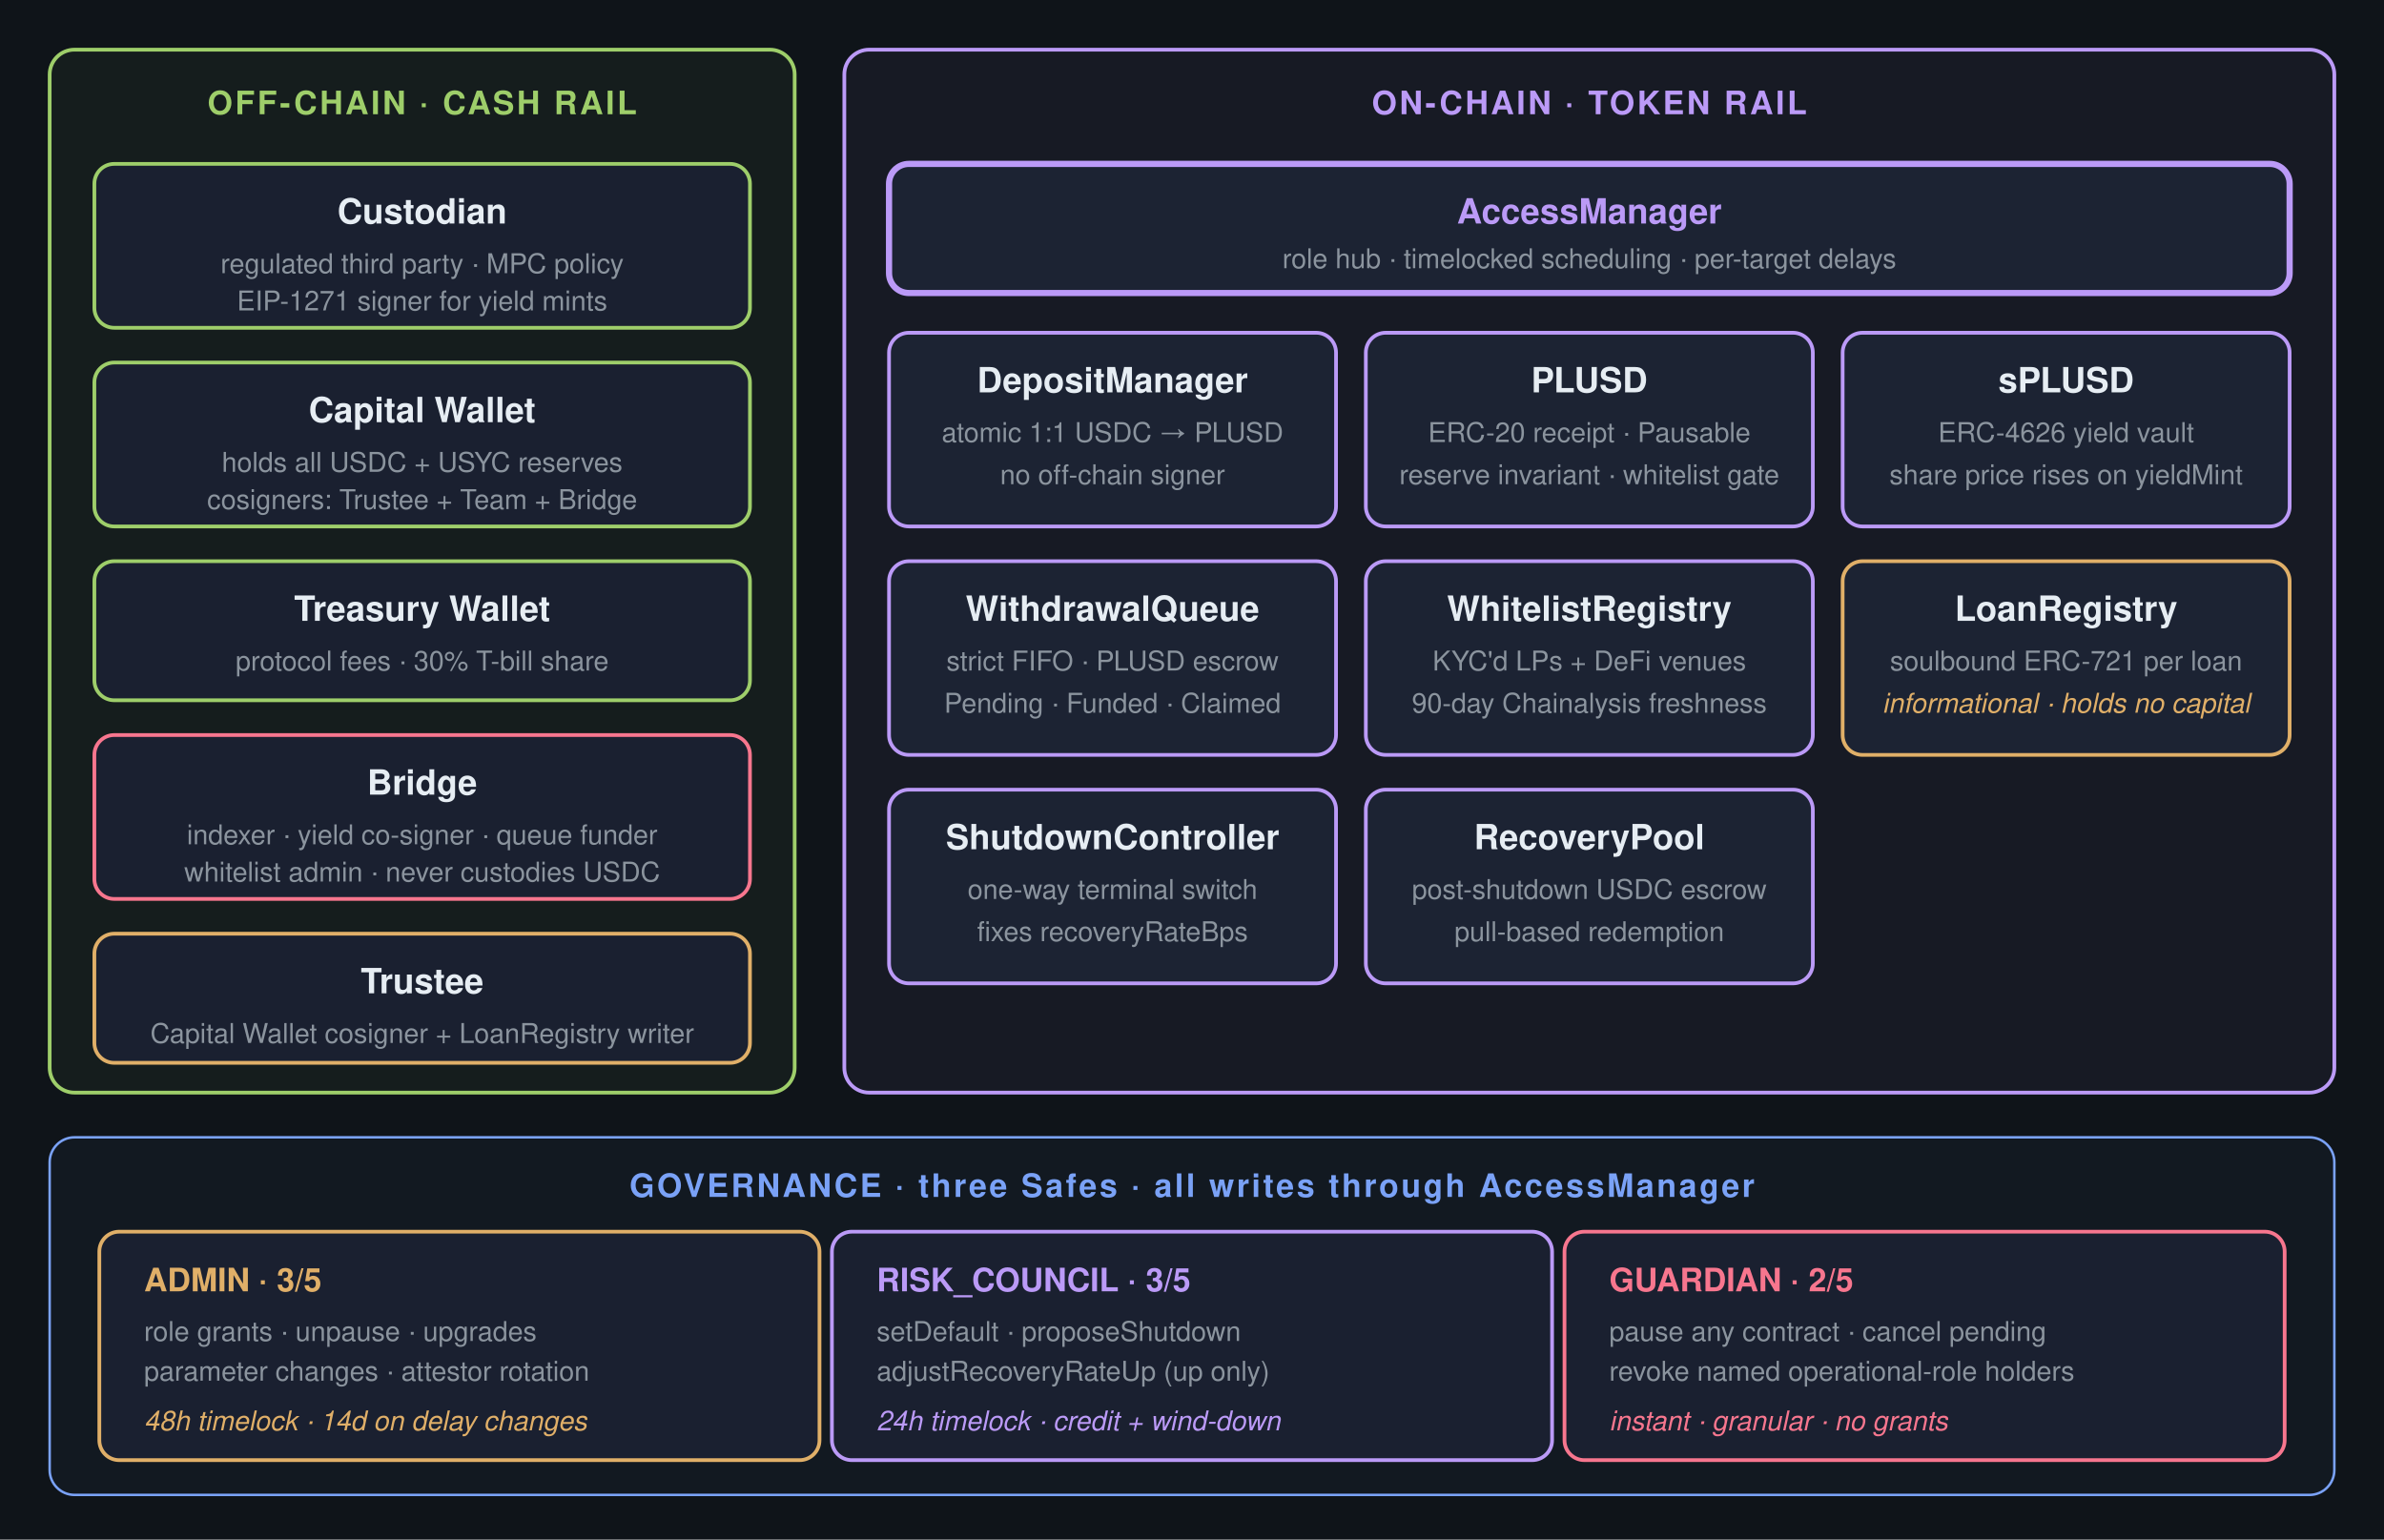
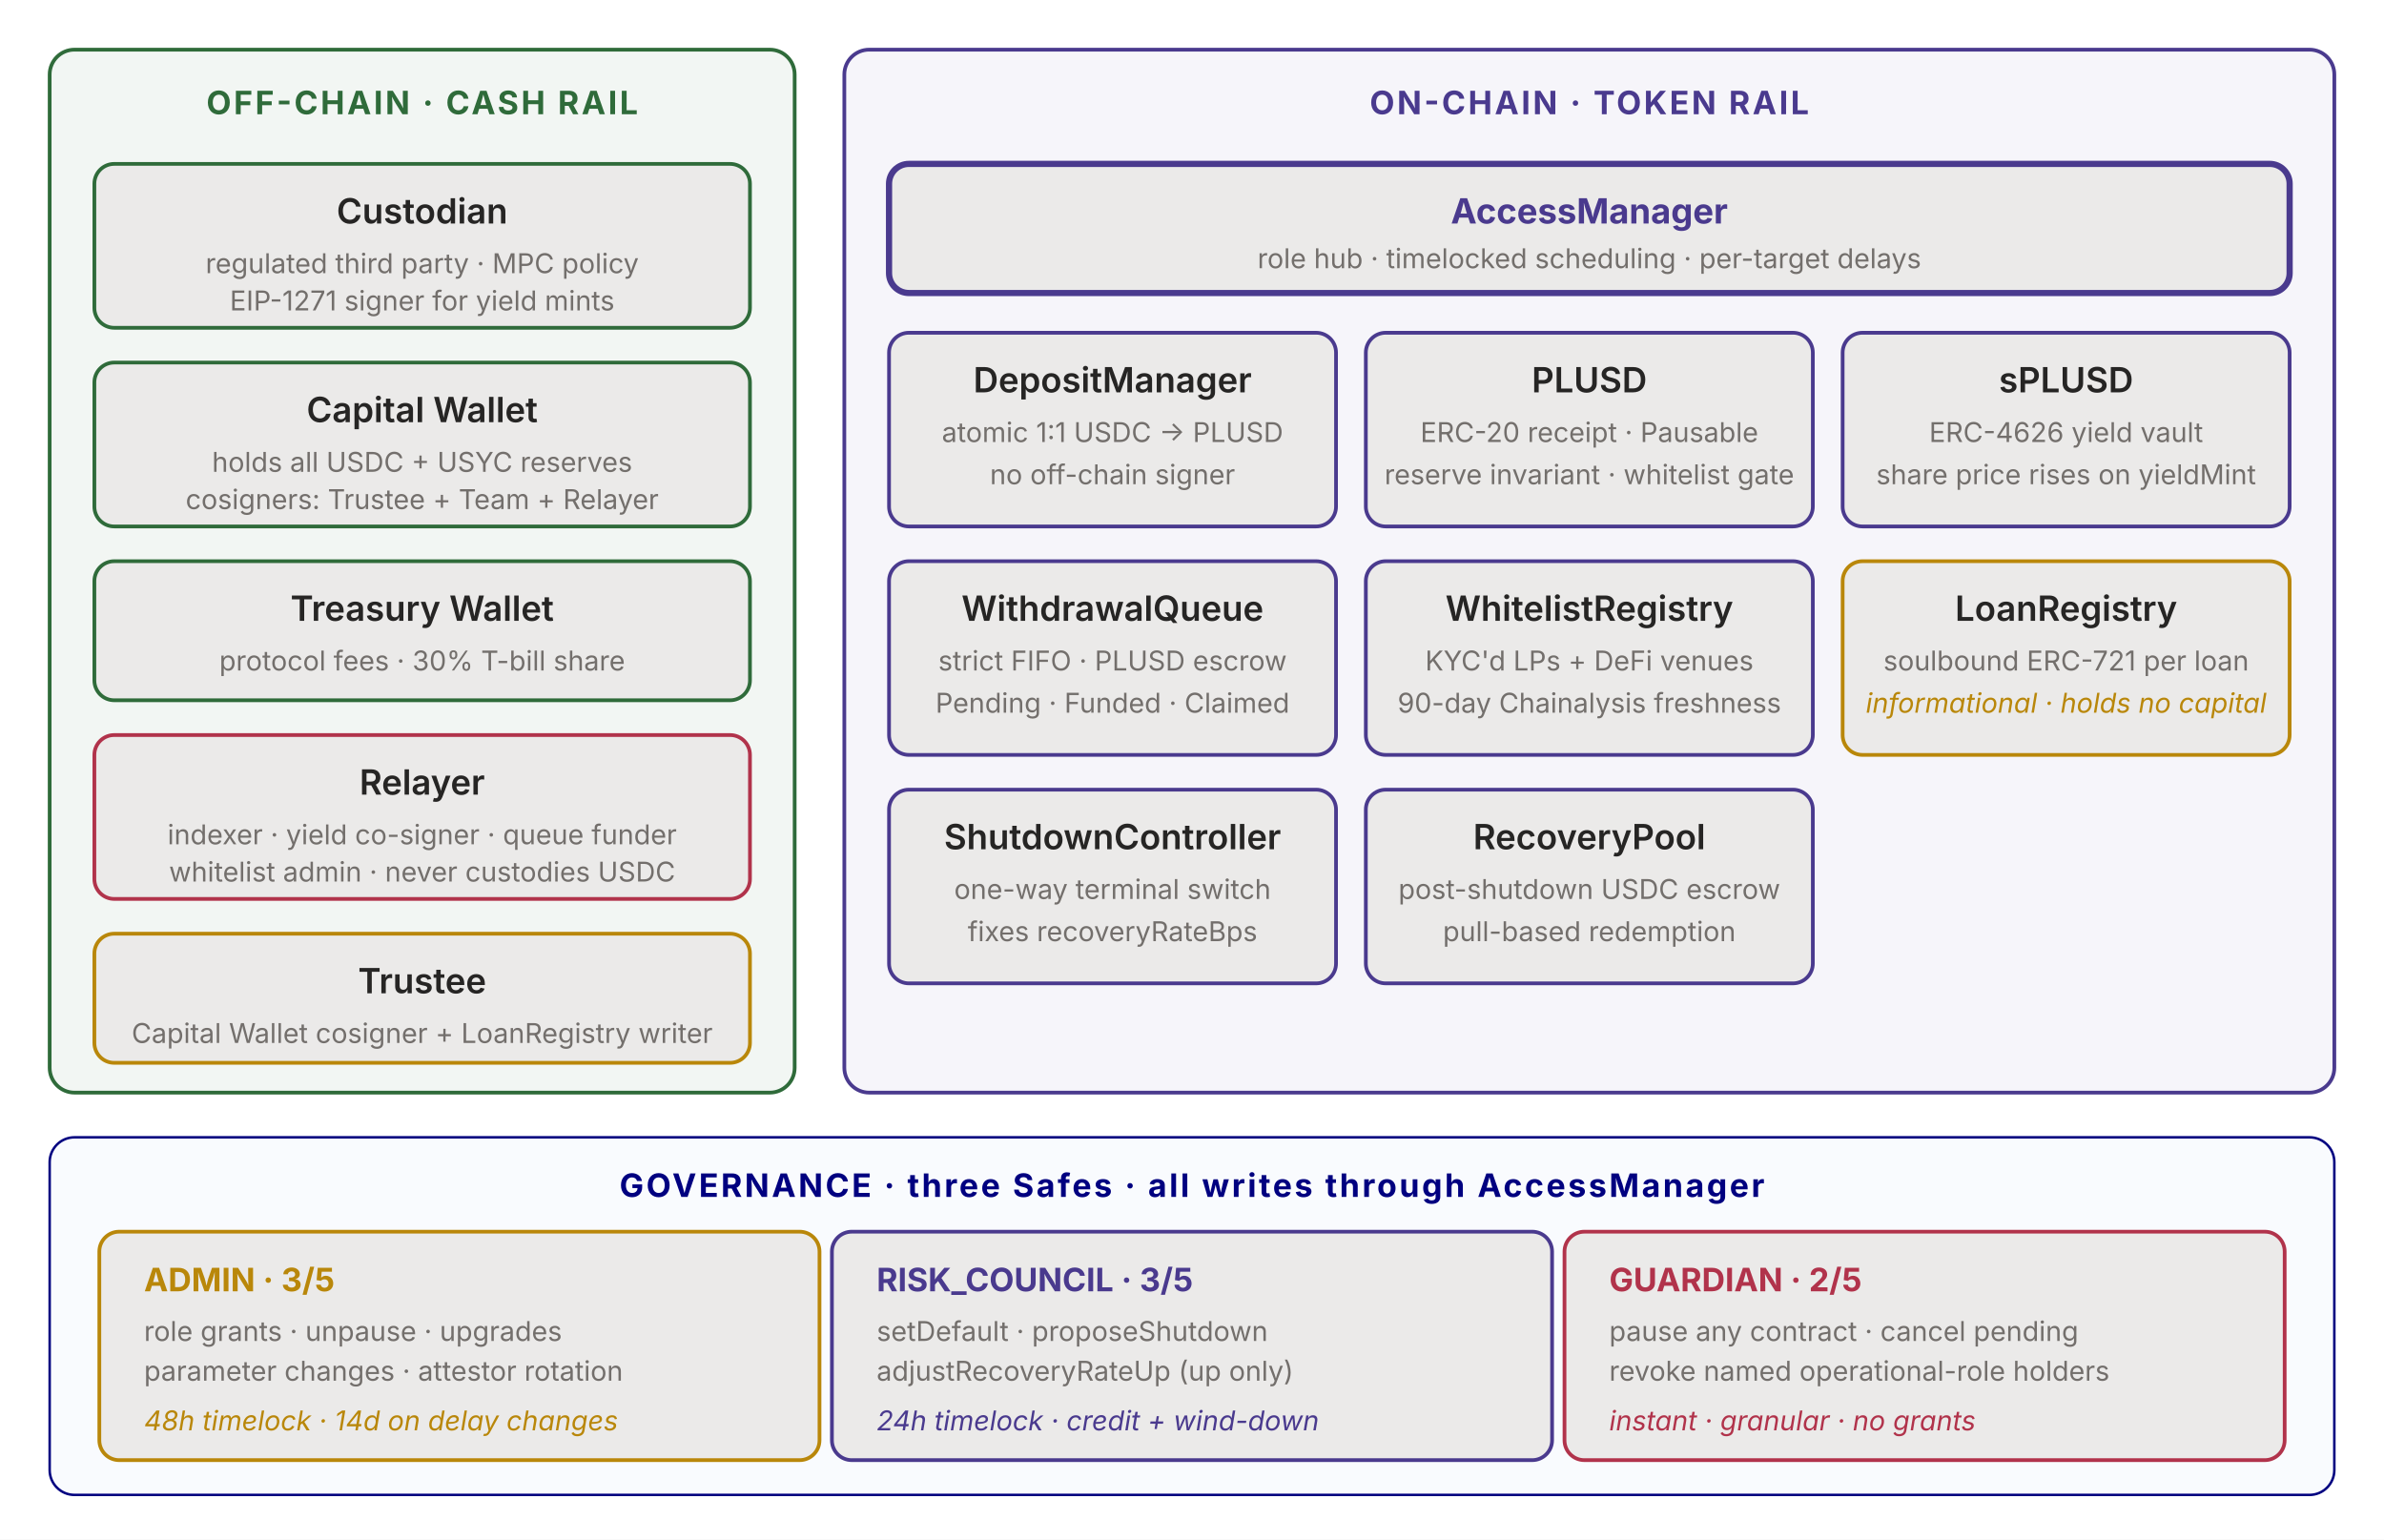
- <svg xmlns="http://www.w3.org/2000/svg" width="960" height="620" viewBox="0 0 960 620" font-family="-apple-system, BlinkMacSystemFont, 'Segoe UI', Helvetica, Arial, sans-serif">
-   <rect width="960" height="620" fill="#0f1419" />
-   <rect x="20" y="20" width="300" height="420" rx="10" fill="rgba(158,206,106,0.05)" stroke="#9ece6a" stroke-width="1.5" />
-   <text text-anchor="middle" x="170" y="46" fill="#9ece6a" font-size="13" font-weight="700" letter-spacing="1">OFF-CHAIN · CASH RAIL</text>
-   <rect x="38" y="66" width="264" height="66" rx="8" fill="#1a2030" stroke="#9ece6a" stroke-width="1.5" />
-   <text text-anchor="middle" x="170" y="90" fill="#e6edf3" font-size="14" font-weight="600">Custodian</text>
-   <text text-anchor="middle" x="170" y="110" fill="#8b949e" font-size="11">regulated third party · MPC policy</text>
-   <text text-anchor="middle" x="170" y="125" fill="#8b949e" font-size="11">EIP-1271 signer for yield mints</text>
-   <rect x="38" y="146" width="264" height="66" rx="8" fill="#1a2030" stroke="#9ece6a" stroke-width="1.5" />
-   <text text-anchor="middle" x="170" y="170" fill="#e6edf3" font-size="14" font-weight="600">Capital Wallet</text>
-   <text text-anchor="middle" x="170" y="190" fill="#8b949e" font-size="11">holds all USDC + USYC reserves</text>
-   <text text-anchor="middle" x="170" y="205" fill="#8b949e" font-size="11">cosigners: Trustee + Team + Bridge</text>
-   <rect x="38" y="226" width="264" height="56" rx="8" fill="#1a2030" stroke="#9ece6a" stroke-width="1.5" />
-   <text text-anchor="middle" x="170" y="250" fill="#e6edf3" font-size="14" font-weight="600">Treasury Wallet</text>
-   <text text-anchor="middle" x="170" y="270" fill="#8b949e" font-size="11">protocol fees · 30% T-bill share</text>
-   <rect x="38" y="296" width="264" height="66" rx="8" fill="#1a2030" stroke="#f7768e" stroke-width="1.5" />
-   <text text-anchor="middle" x="170" y="320" fill="#e6edf3" font-size="14" font-weight="600">Bridge</text>
-   <text text-anchor="middle" x="170" y="340" fill="#8b949e" font-size="11">indexer · yield co-signer · queue funder</text>
-   <text text-anchor="middle" x="170" y="355" fill="#8b949e" font-size="11">whitelist admin · never custodies USDC</text>
-   <rect x="38" y="376" width="264" height="52" rx="8" fill="#1a2030" stroke="#e0af68" stroke-width="1.5" />
-   <text text-anchor="middle" x="170" y="400" fill="#e6edf3" font-size="14" font-weight="600">Trustee</text>
-   <text text-anchor="middle" x="170" y="420" fill="#8b949e" font-size="11">Capital Wallet cosigner + LoanRegistry writer</text>
-   <rect x="340" y="20" width="600" height="420" rx="10" fill="rgba(187,154,247,0.05)" stroke="#bb9af7" stroke-width="1.5" />
-   <text text-anchor="middle" x="640" y="46" fill="#bb9af7" font-size="13" font-weight="700" letter-spacing="1">ON-CHAIN · TOKEN RAIL</text>
-   <rect x="358" y="66" width="564" height="52" rx="8" fill="#1c2333" stroke="#bb9af7" stroke-width="2.5" />
-   <text text-anchor="middle" x="640" y="90" fill="#bb9af7" font-size="14" font-weight="700">AccessManager</text>
-   <text text-anchor="middle" x="640" y="108" fill="#8b949e" font-size="11">role hub · timelocked scheduling · per-target delays</text>
-   <rect x="358" y="134" width="180" height="78" rx="8" fill="#1c2333" stroke="#bb9af7" stroke-width="1.5" />
-   <text text-anchor="middle" x="448" y="158" fill="#e6edf3" font-size="14" font-weight="600">DepositManager</text>
-   <text text-anchor="middle" x="448" y="178" fill="#8b949e" font-size="11">atomic 1:1 USDC → PLUSD</text>
-   <text text-anchor="middle" x="448" y="195" fill="#8b949e" font-size="11">no off-chain signer</text>
-   <rect x="550" y="134" width="180" height="78" rx="8" fill="#1c2333" stroke="#bb9af7" stroke-width="1.5" />
-   <text text-anchor="middle" x="640" y="158" fill="#e6edf3" font-size="14" font-weight="600">PLUSD</text>
-   <text text-anchor="middle" x="640" y="178" fill="#8b949e" font-size="11">ERC-20 receipt · Pausable</text>
-   <text text-anchor="middle" x="640" y="195" fill="#8b949e" font-size="11">reserve invariant · whitelist gate</text>
-   <rect x="742" y="134" width="180" height="78" rx="8" fill="#1c2333" stroke="#bb9af7" stroke-width="1.5" />
-   <text text-anchor="middle" x="832" y="158" fill="#e6edf3" font-size="14" font-weight="600">sPLUSD</text>
-   <text text-anchor="middle" x="832" y="178" fill="#8b949e" font-size="11">ERC-4626 yield vault</text>
-   <text text-anchor="middle" x="832" y="195" fill="#8b949e" font-size="11">share price rises on yieldMint</text>
-   <rect x="358" y="226" width="180" height="78" rx="8" fill="#1c2333" stroke="#bb9af7" stroke-width="1.5" />
-   <text text-anchor="middle" x="448" y="250" fill="#e6edf3" font-size="14" font-weight="600">WithdrawalQueue</text>
-   <text text-anchor="middle" x="448" y="270" fill="#8b949e" font-size="11">strict FIFO · PLUSD escrow</text>
-   <text text-anchor="middle" x="448" y="287" fill="#8b949e" font-size="11">Pending · Funded · Claimed</text>
-   <rect x="550" y="226" width="180" height="78" rx="8" fill="#1c2333" stroke="#bb9af7" stroke-width="1.5" />
-   <text text-anchor="middle" x="640" y="250" fill="#e6edf3" font-size="14" font-weight="600">WhitelistRegistry</text>
-   <text text-anchor="middle" x="640" y="270" fill="#8b949e" font-size="11">KYC'd LPs + DeFi venues</text>
-   <text text-anchor="middle" x="640" y="287" fill="#8b949e" font-size="11">90-day Chainalysis freshness</text>
-   <rect x="742" y="226" width="180" height="78" rx="8" fill="#1c2333" stroke="#e0af68" stroke-width="1.5" />
-   <text text-anchor="middle" x="832" y="250" fill="#e6edf3" font-size="14" font-weight="600">LoanRegistry</text>
-   <text text-anchor="middle" x="832" y="270" fill="#8b949e" font-size="11">soulbound ERC-721 per loan</text>
-   <text text-anchor="middle" x="832" y="287" fill="#e0af68" font-size="11" font-style="italic">informational · holds no capital</text>
-   <rect x="358" y="318" width="180" height="78" rx="8" fill="#1c2333" stroke="#bb9af7" stroke-width="1.5" />
-   <text text-anchor="middle" x="448" y="342" fill="#e6edf3" font-size="14" font-weight="600">ShutdownController</text>
-   <text text-anchor="middle" x="448" y="362" fill="#8b949e" font-size="11">one-way terminal switch</text>
-   <text text-anchor="middle" x="448" y="379" fill="#8b949e" font-size="11">fixes recoveryRateBps</text>
-   <rect x="550" y="318" width="180" height="78" rx="8" fill="#1c2333" stroke="#bb9af7" stroke-width="1.5" />
-   <text text-anchor="middle" x="640" y="342" fill="#e6edf3" font-size="14" font-weight="600">RecoveryPool</text>
-   <text text-anchor="middle" x="640" y="362" fill="#8b949e" font-size="11">post-shutdown USDC escrow</text>
-   <text text-anchor="middle" x="640" y="379" fill="#8b949e" font-size="11">pull-based redemption</text>
-   <rect x="20" y="458" width="920" height="144" rx="10" fill="rgba(122,162,247,0.04)" stroke="#7aa2f7" stroke-width="1" />
-   <text text-anchor="middle" x="480" y="482" fill="#7aa2f7" font-size="13" font-weight="700" letter-spacing="1">GOVERNANCE · three Safes · all writes through AccessManager</text>
-   <rect x="40" y="496" width="290" height="92" rx="8" fill="#1a2030" stroke="#e0af68" stroke-width="1.5" />
-   <text x="58" y="520" fill="#e0af68" font-size="13" font-weight="700">ADMIN · 3/5</text>
-   <text x="58" y="540" fill="#8b949e" font-size="11">role grants · unpause · upgrades</text>
-   <text x="58" y="556" fill="#8b949e" font-size="11">parameter changes · attestor rotation</text>
-   <text x="58" y="576" fill="#e0af68" font-size="11" font-style="italic">48h timelock · 14d on delay changes</text>
-   <rect x="335" y="496" width="290" height="92" rx="8" fill="#1a2030" stroke="#bb9af7" stroke-width="1.5" />
-   <text x="353" y="520" fill="#bb9af7" font-size="13" font-weight="700">RISK_COUNCIL · 3/5</text>
-   <text x="353" y="540" fill="#8b949e" font-size="11">setDefault · proposeShutdown</text>
-   <text x="353" y="556" fill="#8b949e" font-size="11">adjustRecoveryRateUp (up only)</text>
-   <text x="353" y="576" fill="#bb9af7" font-size="11" font-style="italic">24h timelock · credit + wind-down</text>
-   <rect x="630" y="496" width="290" height="92" rx="8" fill="#1a2030" stroke="#f7768e" stroke-width="1.5" />
-   <text x="648" y="520" fill="#f7768e" font-size="13" font-weight="700">GUARDIAN · 2/5</text>
-   <text x="648" y="540" fill="#8b949e" font-size="11">pause any contract · cancel pending</text>
-   <text x="648" y="556" fill="#8b949e" font-size="11">revoke named operational-role holders</text>
-   <text x="648" y="576" fill="#f7768e" font-size="11" font-style="italic">instant · granular · no grants</text>
+ <svg xmlns="http://www.w3.org/2000/svg" width="960" height="620" viewBox="0 0 960 620" font-family="Graphik LC, Inter, ui-sans-serif, system-ui, sans-serif">
+   <rect width="960" height="620" fill="#ffffff" />
+   <rect x="20" y="20" width="300" height="420" rx="10" fill="rgba(47,107,58,0.06)" stroke="#2f6b3a" stroke-width="1.5" />
+   <text text-anchor="middle" x="170" y="46" fill="#2f6b3a" font-size="13" font-weight="700" letter-spacing="1">OFF-CHAIN · CASH RAIL</text>
+   <rect x="38" y="66" width="264" height="66" rx="8" fill="#ebeae9" stroke="#2f6b3a" stroke-width="1.5" />
+   <text text-anchor="middle" x="170" y="90" fill="#262524" font-size="14" font-weight="600">Custodian</text>
+   <text text-anchor="middle" x="170" y="110" fill="#736f6c" font-size="11">regulated third party · MPC policy</text>
+   <text text-anchor="middle" x="170" y="125" fill="#736f6c" font-size="11">EIP-1271 signer for yield mints</text>
+   <rect x="38" y="146" width="264" height="66" rx="8" fill="#ebeae9" stroke="#2f6b3a" stroke-width="1.5" />
+   <text text-anchor="middle" x="170" y="170" fill="#262524" font-size="14" font-weight="600">Capital Wallet</text>
+   <text text-anchor="middle" x="170" y="190" fill="#736f6c" font-size="11">holds all USDC + USYC reserves</text>
+   <text text-anchor="middle" x="170" y="205" fill="#736f6c" font-size="11">cosigners: Trustee + Team + Relayer</text>
+   <rect x="38" y="226" width="264" height="56" rx="8" fill="#ebeae9" stroke="#2f6b3a" stroke-width="1.5" />
+   <text text-anchor="middle" x="170" y="250" fill="#262524" font-size="14" font-weight="600">Treasury Wallet</text>
+   <text text-anchor="middle" x="170" y="270" fill="#736f6c" font-size="11">protocol fees · 30% T-bill share</text>
+   <rect x="38" y="296" width="264" height="66" rx="8" fill="#ebeae9" stroke="#b1334b" stroke-width="1.5" />
+   <text text-anchor="middle" x="170" y="320" fill="#262524" font-size="14" font-weight="600">Relayer</text>
+   <text text-anchor="middle" x="170" y="340" fill="#736f6c" font-size="11">indexer · yield co-signer · queue funder</text>
+   <text text-anchor="middle" x="170" y="355" fill="#736f6c" font-size="11">whitelist admin · never custodies USDC</text>
+   <rect x="38" y="376" width="264" height="52" rx="8" fill="#ebeae9" stroke="#b9870a" stroke-width="1.5" />
+   <text text-anchor="middle" x="170" y="400" fill="#262524" font-size="14" font-weight="600">Trustee</text>
+   <text text-anchor="middle" x="170" y="420" fill="#736f6c" font-size="11">Capital Wallet cosigner + LoanRegistry writer</text>
+   <rect x="340" y="20" width="600" height="420" rx="10" fill="rgba(74,58,142,0.05)" stroke="#4a3a8e" stroke-width="1.5" />
+   <text text-anchor="middle" x="640" y="46" fill="#4a3a8e" font-size="13" font-weight="700" letter-spacing="1">ON-CHAIN · TOKEN RAIL</text>
+   <rect x="358" y="66" width="564" height="52" rx="8" fill="#ebeae9" stroke="#4a3a8e" stroke-width="2.5" />
+   <text text-anchor="middle" x="640" y="90" fill="#4a3a8e" font-size="14" font-weight="700">AccessManager</text>
+   <text text-anchor="middle" x="640" y="108" fill="#736f6c" font-size="11">role hub · timelocked scheduling · per-target delays</text>
+   <rect x="358" y="134" width="180" height="78" rx="8" fill="#ebeae9" stroke="#4a3a8e" stroke-width="1.5" />
+   <text text-anchor="middle" x="448" y="158" fill="#262524" font-size="14" font-weight="600">DepositManager</text>
+   <text text-anchor="middle" x="448" y="178" fill="#736f6c" font-size="11">atomic 1:1 USDC → PLUSD</text>
+   <text text-anchor="middle" x="448" y="195" fill="#736f6c" font-size="11">no off-chain signer</text>
+   <rect x="550" y="134" width="180" height="78" rx="8" fill="#ebeae9" stroke="#4a3a8e" stroke-width="1.5" />
+   <text text-anchor="middle" x="640" y="158" fill="#262524" font-size="14" font-weight="600">PLUSD</text>
+   <text text-anchor="middle" x="640" y="178" fill="#736f6c" font-size="11">ERC-20 receipt · Pausable</text>
+   <text text-anchor="middle" x="640" y="195" fill="#736f6c" font-size="11">reserve invariant · whitelist gate</text>
+   <rect x="742" y="134" width="180" height="78" rx="8" fill="#ebeae9" stroke="#4a3a8e" stroke-width="1.5" />
+   <text text-anchor="middle" x="832" y="158" fill="#262524" font-size="14" font-weight="600">sPLUSD</text>
+   <text text-anchor="middle" x="832" y="178" fill="#736f6c" font-size="11">ERC-4626 yield vault</text>
+   <text text-anchor="middle" x="832" y="195" fill="#736f6c" font-size="11">share price rises on yieldMint</text>
+   <rect x="358" y="226" width="180" height="78" rx="8" fill="#ebeae9" stroke="#4a3a8e" stroke-width="1.5" />
+   <text text-anchor="middle" x="448" y="250" fill="#262524" font-size="14" font-weight="600">WithdrawalQueue</text>
+   <text text-anchor="middle" x="448" y="270" fill="#736f6c" font-size="11">strict FIFO · PLUSD escrow</text>
+   <text text-anchor="middle" x="448" y="287" fill="#736f6c" font-size="11">Pending · Funded · Claimed</text>
+   <rect x="550" y="226" width="180" height="78" rx="8" fill="#ebeae9" stroke="#4a3a8e" stroke-width="1.5" />
+   <text text-anchor="middle" x="640" y="250" fill="#262524" font-size="14" font-weight="600">WhitelistRegistry</text>
+   <text text-anchor="middle" x="640" y="270" fill="#736f6c" font-size="11">KYC'd LPs + DeFi venues</text>
+   <text text-anchor="middle" x="640" y="287" fill="#736f6c" font-size="11">90-day Chainalysis freshness</text>
+   <rect x="742" y="226" width="180" height="78" rx="8" fill="#ebeae9" stroke="#b9870a" stroke-width="1.5" />
+   <text text-anchor="middle" x="832" y="250" fill="#262524" font-size="14" font-weight="600">LoanRegistry</text>
+   <text text-anchor="middle" x="832" y="270" fill="#736f6c" font-size="11">soulbound ERC-721 per loan</text>
+   <text text-anchor="middle" x="832" y="287" fill="#b9870a" font-size="11" font-style="italic">informational · holds no capital</text>
+   <rect x="358" y="318" width="180" height="78" rx="8" fill="#ebeae9" stroke="#4a3a8e" stroke-width="1.5" />
+   <text text-anchor="middle" x="448" y="342" fill="#262524" font-size="14" font-weight="600">ShutdownController</text>
+   <text text-anchor="middle" x="448" y="362" fill="#736f6c" font-size="11">one-way terminal switch</text>
+   <text text-anchor="middle" x="448" y="379" fill="#736f6c" font-size="11">fixes recoveryRateBps</text>
+   <rect x="550" y="318" width="180" height="78" rx="8" fill="#ebeae9" stroke="#4a3a8e" stroke-width="1.5" />
+   <text text-anchor="middle" x="640" y="342" fill="#262524" font-size="14" font-weight="600">RecoveryPool</text>
+   <text text-anchor="middle" x="640" y="362" fill="#736f6c" font-size="11">post-shutdown USDC escrow</text>
+   <text text-anchor="middle" x="640" y="379" fill="#736f6c" font-size="11">pull-based redemption</text>
+   <rect x="20" y="458" width="920" height="144" rx="10" fill="rgba(122,162,247,0.04)" stroke="#000080" stroke-width="1" />
+   <text text-anchor="middle" x="480" y="482" fill="#000080" font-size="13" font-weight="700" letter-spacing="1">GOVERNANCE · three Safes · all writes through AccessManager</text>
+   <rect x="40" y="496" width="290" height="92" rx="8" fill="#ebeae9" stroke="#b9870a" stroke-width="1.5" />
+   <text x="58" y="520" fill="#b9870a" font-size="13" font-weight="700">ADMIN · 3/5</text>
+   <text x="58" y="540" fill="#736f6c" font-size="11">role grants · unpause · upgrades</text>
+   <text x="58" y="556" fill="#736f6c" font-size="11">parameter changes · attestor rotation</text>
+   <text x="58" y="576" fill="#b9870a" font-size="11" font-style="italic">48h timelock · 14d on delay changes</text>
+   <rect x="335" y="496" width="290" height="92" rx="8" fill="#ebeae9" stroke="#4a3a8e" stroke-width="1.5" />
+   <text x="353" y="520" fill="#4a3a8e" font-size="13" font-weight="700">RISK_COUNCIL · 3/5</text>
+   <text x="353" y="540" fill="#736f6c" font-size="11">setDefault · proposeShutdown</text>
+   <text x="353" y="556" fill="#736f6c" font-size="11">adjustRecoveryRateUp (up only)</text>
+   <text x="353" y="576" fill="#4a3a8e" font-size="11" font-style="italic">24h timelock · credit + wind-down</text>
+   <rect x="630" y="496" width="290" height="92" rx="8" fill="#ebeae9" stroke="#b1334b" stroke-width="1.5" />
+   <text x="648" y="520" fill="#b1334b" font-size="13" font-weight="700">GUARDIAN · 2/5</text>
+   <text x="648" y="540" fill="#736f6c" font-size="11">pause any contract · cancel pending</text>
+   <text x="648" y="556" fill="#736f6c" font-size="11">revoke named operational-role holders</text>
+   <text x="648" y="576" fill="#b1334b" font-size="11" font-style="italic">instant · granular · no grants</text>
</svg>
